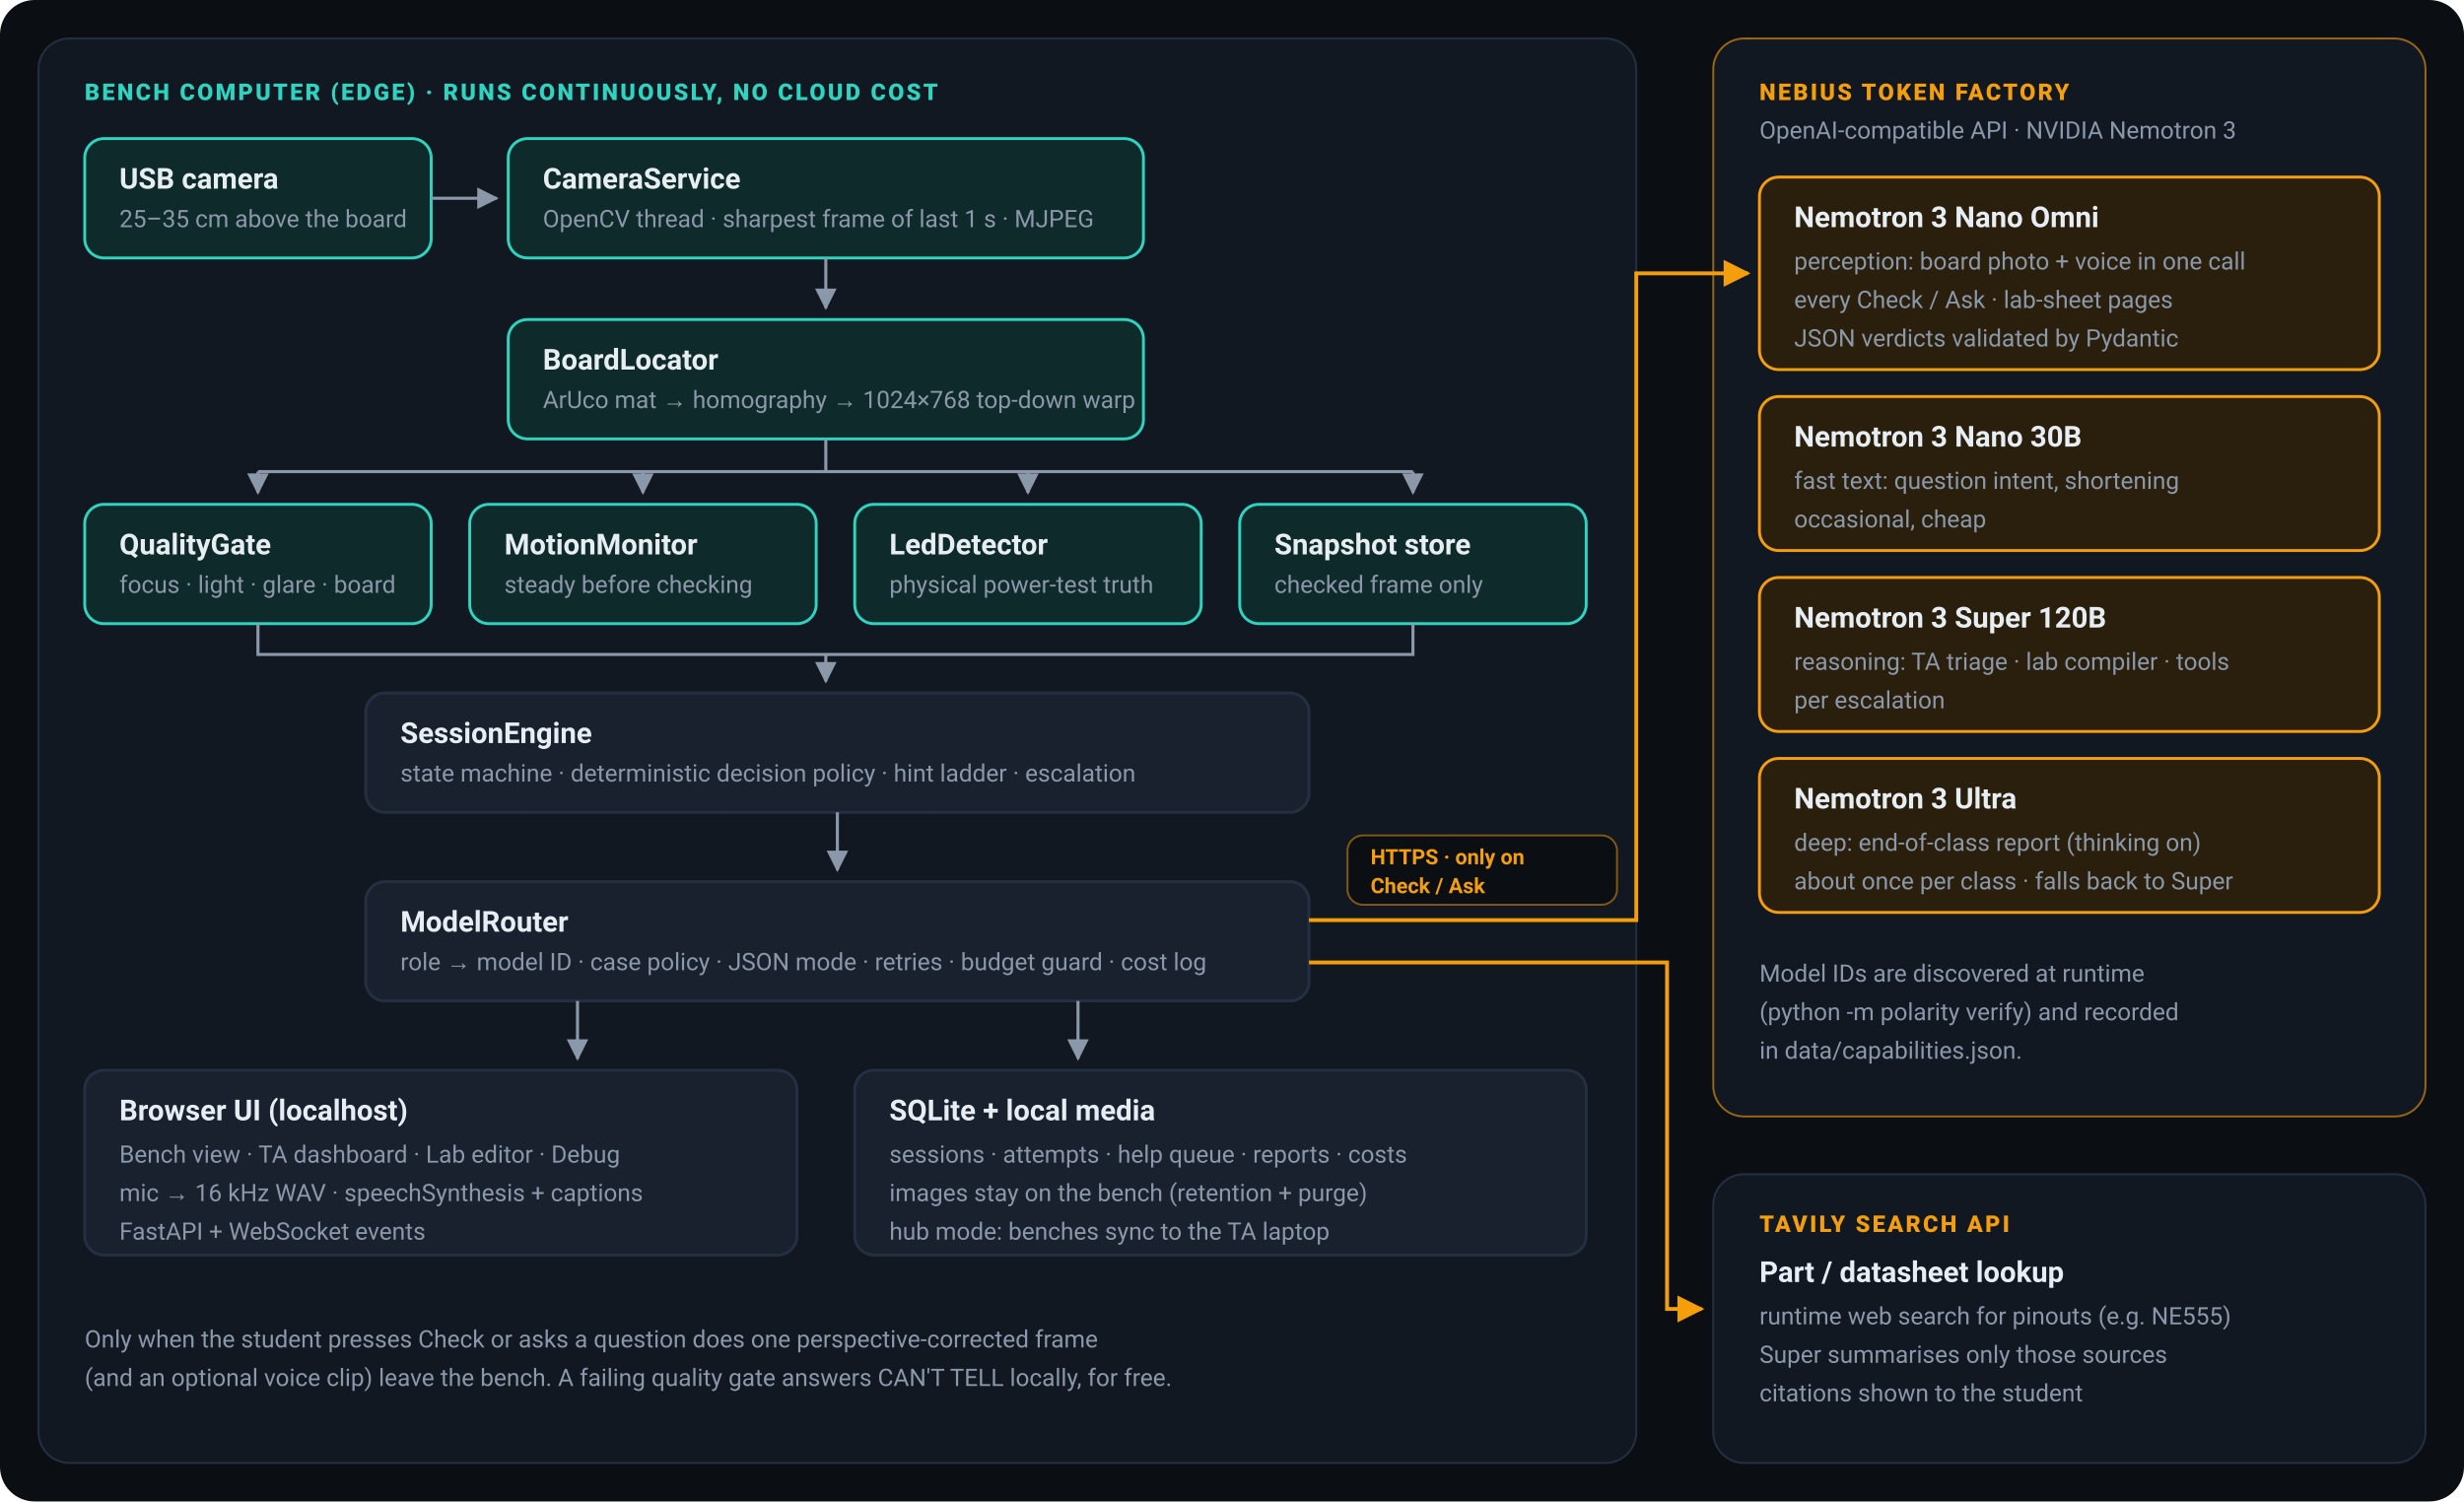
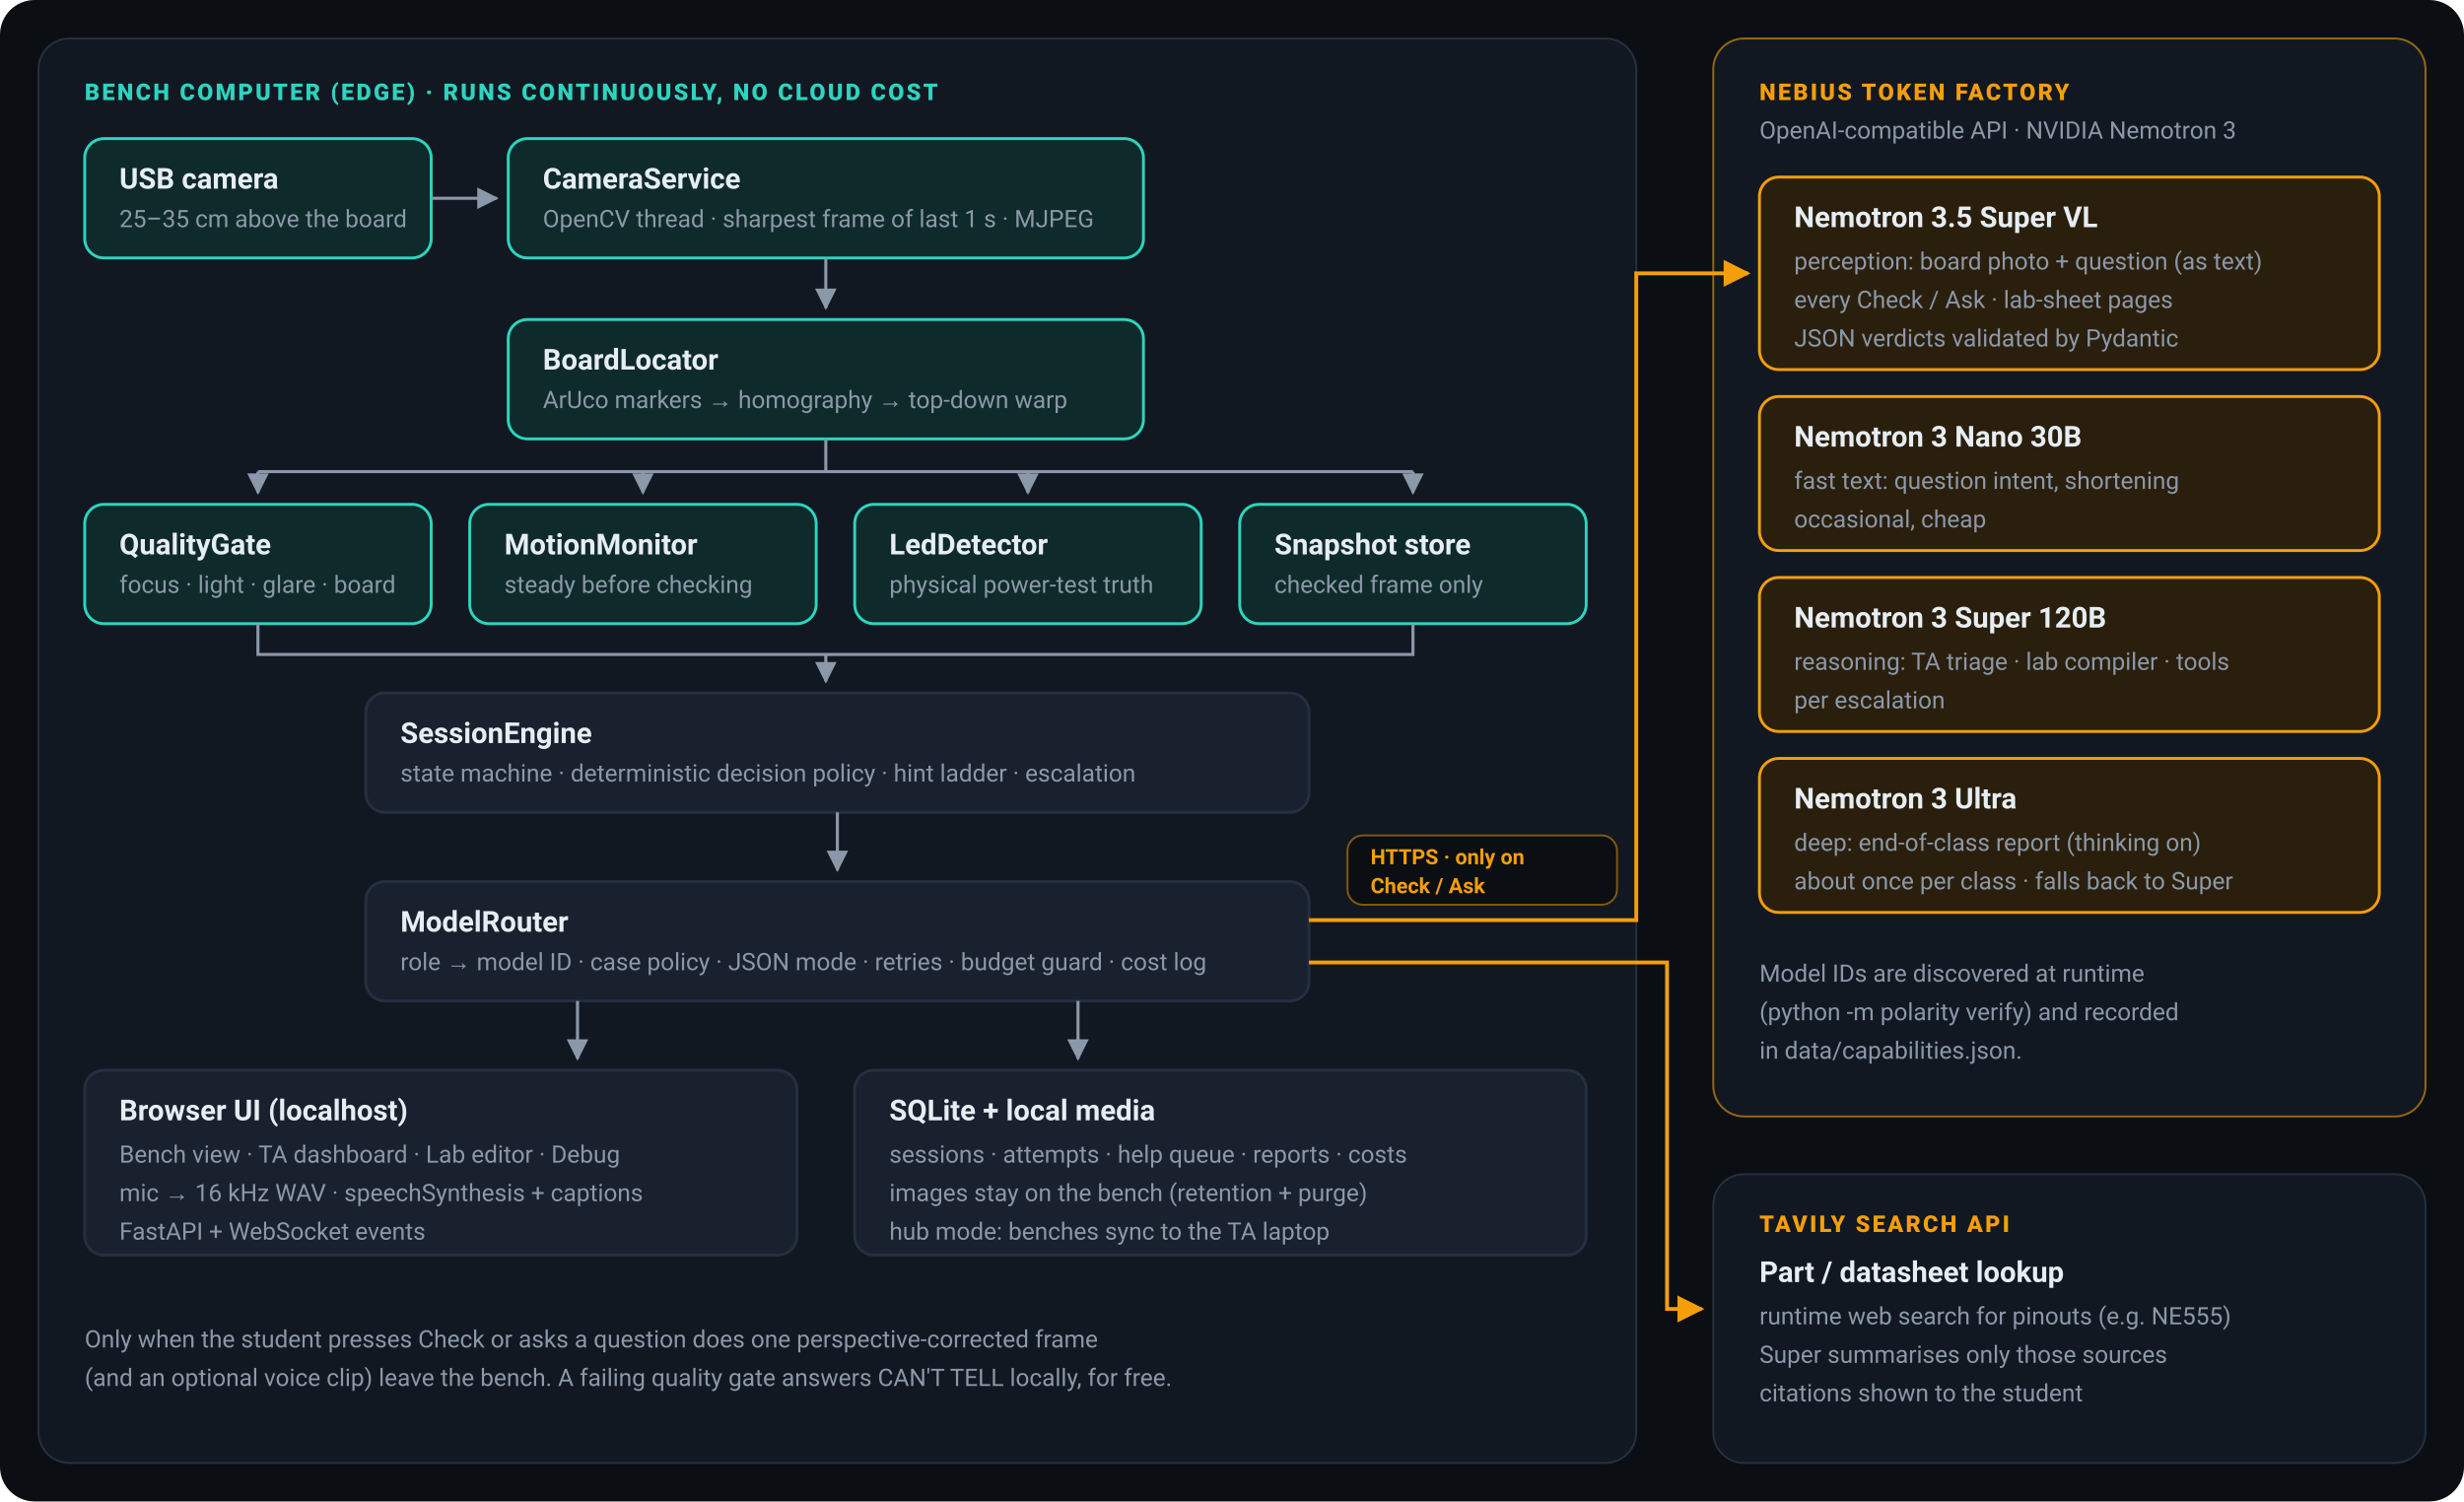
<svg xmlns="http://www.w3.org/2000/svg" viewBox="0 0 1280 780" width="1280" height="780" role="img" aria-labelledby="t d" font-family="system-ui, -apple-system, Segoe UI, Roboto, Helvetica Neue, Arial, sans-serif">
  <defs>
    <marker id="ah" viewBox="0 0 10 10" refX="9" refY="5" markerWidth="7" markerHeight="7" orient="auto-start-reverse">
      <path d="M0 0 L10 5 L0 10 z" fill="#8B98A9" />
    </marker>
    <marker id="aa" viewBox="0 0 10 10" refX="9" refY="5" markerWidth="7" markerHeight="7" orient="auto-start-reverse">
      <path d="M0 0 L10 5 L0 10 z" fill="#F59E0B" />
    </marker>
    <style>
      .box { fill: #18212D; stroke: #243041; stroke-width: 1.5; }
      .edge { fill: #0F2A2A; stroke: #2DD4BF; stroke-width: 1.5; }
      .cloud { fill: #2A1F0C; stroke: #F59E0B; stroke-width: 1.5; }
      .h { fill: #E6EDF3; font-size: 15px; font-weight: 700; }
      .s { fill: #8B98A9; font-size: 12.5px; }
      .tag { fill: #2DD4BF; font-size: 12px; font-weight: 800; letter-spacing: 1.2px; }
      .ctag { fill: #F59E0B; font-size: 12px; font-weight: 800; letter-spacing: 1.2px; }
      .line { stroke: #8B98A9; stroke-width: 1.6; fill: none; }
      .cline { stroke: #F59E0B; stroke-width: 2; fill: none; }
    </style>
  </defs>
  <rect width="1280" height="780" rx="18" fill="#0B0F14" />
  <rect x="20" y="20" width="830" height="740" rx="16" fill="#111821" stroke="#243041" />
  <text x="44" y="52" class="tag">BENCH COMPUTER (EDGE) · RUNS CONTINUOUSLY, NO CLOUD COST</text>
  <rect x="44" y="72" width="180" height="62" rx="10" class="edge" />
  <text x="62" y="98" class="h">USB camera</text>
  <text x="62" y="118" class="s">25–35 cm above the board</text>
  <rect x="264" y="72" width="330" height="62" rx="10" class="edge" />
  <text x="282" y="98" class="h">CameraService</text>
  <text x="282" y="118" class="s">OpenCV thread · sharpest frame of last 1 s · MJPEG</text>
  <path d="M224 103 H258" class="line" marker-end="url(#ah)" />
  <rect x="264" y="166" width="330" height="62" rx="10" class="edge" />
  <text x="282" y="192" class="h">BoardLocator</text>
-   <text x="282" y="212" class="s">ArUco mat → homography → 1024×768 top-down warp</text>
+   <text x="282" y="212" class="s">ArUco markers → homography → top-down warp</text>
  <path d="M429 134 V160" class="line" marker-end="url(#ah)" />
  <rect x="44" y="262" width="180" height="62" rx="10" class="edge" />
  <text x="62" y="288" class="h">QualityGate</text>
  <text x="62" y="308" class="s">focus · light · glare · board</text>
  <rect x="244" y="262" width="180" height="62" rx="10" class="edge" />
  <text x="262" y="288" class="h">MotionMonitor</text>
  <text x="262" y="308" class="s">steady before checking</text>
  <rect x="444" y="262" width="180" height="62" rx="10" class="edge" />
  <text x="462" y="288" class="h">LedDetector</text>
  <text x="462" y="308" class="s">physical power-test truth</text>
  <rect x="644" y="262" width="180" height="62" rx="10" class="edge" />
  <text x="662" y="288" class="h">Snapshot store</text>
  <text x="662" y="308" class="s">checked frame only</text>
  <path d="M429 228 V245 M134 245 H734" class="line" />
  <path d="M134 245 V256" class="line" marker-end="url(#ah)" />
  <path d="M334 245 V256" class="line" marker-end="url(#ah)" />
  <path d="M534 245 V256" class="line" marker-end="url(#ah)" />
  <path d="M734 245 V256" class="line" marker-end="url(#ah)" />
  <rect x="190" y="360" width="490" height="62" rx="10" class="box" />
  <text x="208" y="386" class="h">SessionEngine</text>
  <text x="208" y="406" class="s">state machine · deterministic decision policy · hint ladder · escalation</text>
  <path d="M134 324 V340 H734 V324 M429 340 V354" class="line" marker-end="url(#ah)" />
  <rect x="190" y="458" width="490" height="62" rx="10" class="box" />
  <text x="208" y="484" class="h">ModelRouter</text>
  <text x="208" y="504" class="s">role → model ID · case policy · JSON mode · retries · budget guard · cost log</text>
  <path d="M435 422 V452" class="line" marker-end="url(#ah)" />
  <rect x="44" y="556" width="370" height="96" rx="10" class="box" />
  <text x="62" y="582" class="h">Browser UI (localhost)</text>
  <text x="62" y="604" class="s">Bench view · TA dashboard · Lab editor · Debug</text>
  <text x="62" y="624" class="s">mic → 16 kHz WAV · speechSynthesis + captions</text>
  <text x="62" y="644" class="s">FastAPI + WebSocket events</text>
  <rect x="444" y="556" width="380" height="96" rx="10" class="box" />
  <text x="462" y="582" class="h">SQLite + local media</text>
  <text x="462" y="604" class="s">sessions · attempts · help queue · reports · costs</text>
  <text x="462" y="624" class="s">images stay on the bench (retention + purge)</text>
  <text x="462" y="644" class="s">hub mode: benches sync to the TA laptop</text>
  <path d="M300 520 V550" class="line" marker-end="url(#ah)" />
  <path d="M560 520 V550" class="line" marker-end="url(#ah)" />
  <text x="44" y="700" class="s">Only when the student presses Check or asks a question does one perspective-corrected frame</text>
  <text x="44" y="720" class="s">(and an optional voice clip) leave the bench. A failing quality gate answers CAN'T TELL locally, for free.</text>
  <rect x="890" y="20" width="370" height="560" rx="16" fill="#111821" stroke="#F59E0B" stroke-opacity="0.6" />
  <text x="914" y="52" class="ctag">NEBIUS TOKEN FACTORY</text>
  <text x="914" y="72" class="s">OpenAI-compatible API · NVIDIA Nemotron 3</text>
  <rect x="914" y="92" width="322" height="100" rx="10" class="cloud" />
-   <text x="932" y="118" class="h">Nemotron 3 Nano Omni</text>
-   <text x="932" y="140" class="s">perception: board photo + voice in one call</text>
+   <text x="932" y="118" class="h">Nemotron 3.5 Super VL</text>
+   <text x="932" y="140" class="s">perception: board photo + question (as text)</text>
  <text x="932" y="160" class="s">every Check / Ask · lab-sheet pages</text>
  <text x="932" y="180" class="s">JSON verdicts validated by Pydantic</text>
  <rect x="914" y="206" width="322" height="80" rx="10" class="cloud" />
  <text x="932" y="232" class="h">Nemotron 3 Nano 30B</text>
  <text x="932" y="254" class="s">fast text: question intent, shortening</text>
  <text x="932" y="274" class="s">occasional, cheap</text>
  <rect x="914" y="300" width="322" height="80" rx="10" class="cloud" />
  <text x="932" y="326" class="h">Nemotron 3 Super 120B</text>
  <text x="932" y="348" class="s">reasoning: TA triage · lab compiler · tools</text>
  <text x="932" y="368" class="s">per escalation</text>
  <rect x="914" y="394" width="322" height="80" rx="10" class="cloud" />
  <text x="932" y="420" class="h">Nemotron 3 Ultra</text>
  <text x="932" y="442" class="s">deep: end-of-class report (thinking on)</text>
  <text x="932" y="462" class="s">about once per class · falls back to Super</text>
  <text x="914" y="510" class="s">Model IDs are discovered at runtime</text>
  <text x="914" y="530" class="s">(python -m polarity verify) and recorded</text>
  <text x="914" y="550" class="s">in data/capabilities.json.</text>
  <rect x="890" y="610" width="370" height="150" rx="16" fill="#111821" stroke="#243041" />
  <text x="914" y="640" class="ctag">TAVILY SEARCH API</text>
  <text x="914" y="666" class="h">Part / datasheet lookup</text>
  <text x="914" y="688" class="s">runtime web search for pinouts (e.g. NE555)</text>
  <text x="914" y="708" class="s">Super summarises only those sources</text>
  <text x="914" y="728" class="s">citations shown to the student</text>
  <path d="M680 478 H850 V142 H908" class="cline" marker-end="url(#aa)" />
  <path d="M680 500 H866 V680 H884" class="cline" marker-end="url(#aa)" />
  <rect x="700" y="434" width="140" height="36" rx="8" fill="#0B0F14" stroke="#F59E0B" stroke-opacity="0.5" />
  <text x="712" y="449" fill="#F59E0B" font-size="11px" font-weight="700">HTTPS · only on</text>
  <text x="712" y="464" fill="#F59E0B" font-size="11px" font-weight="700">Check / Ask</text>
</svg>
